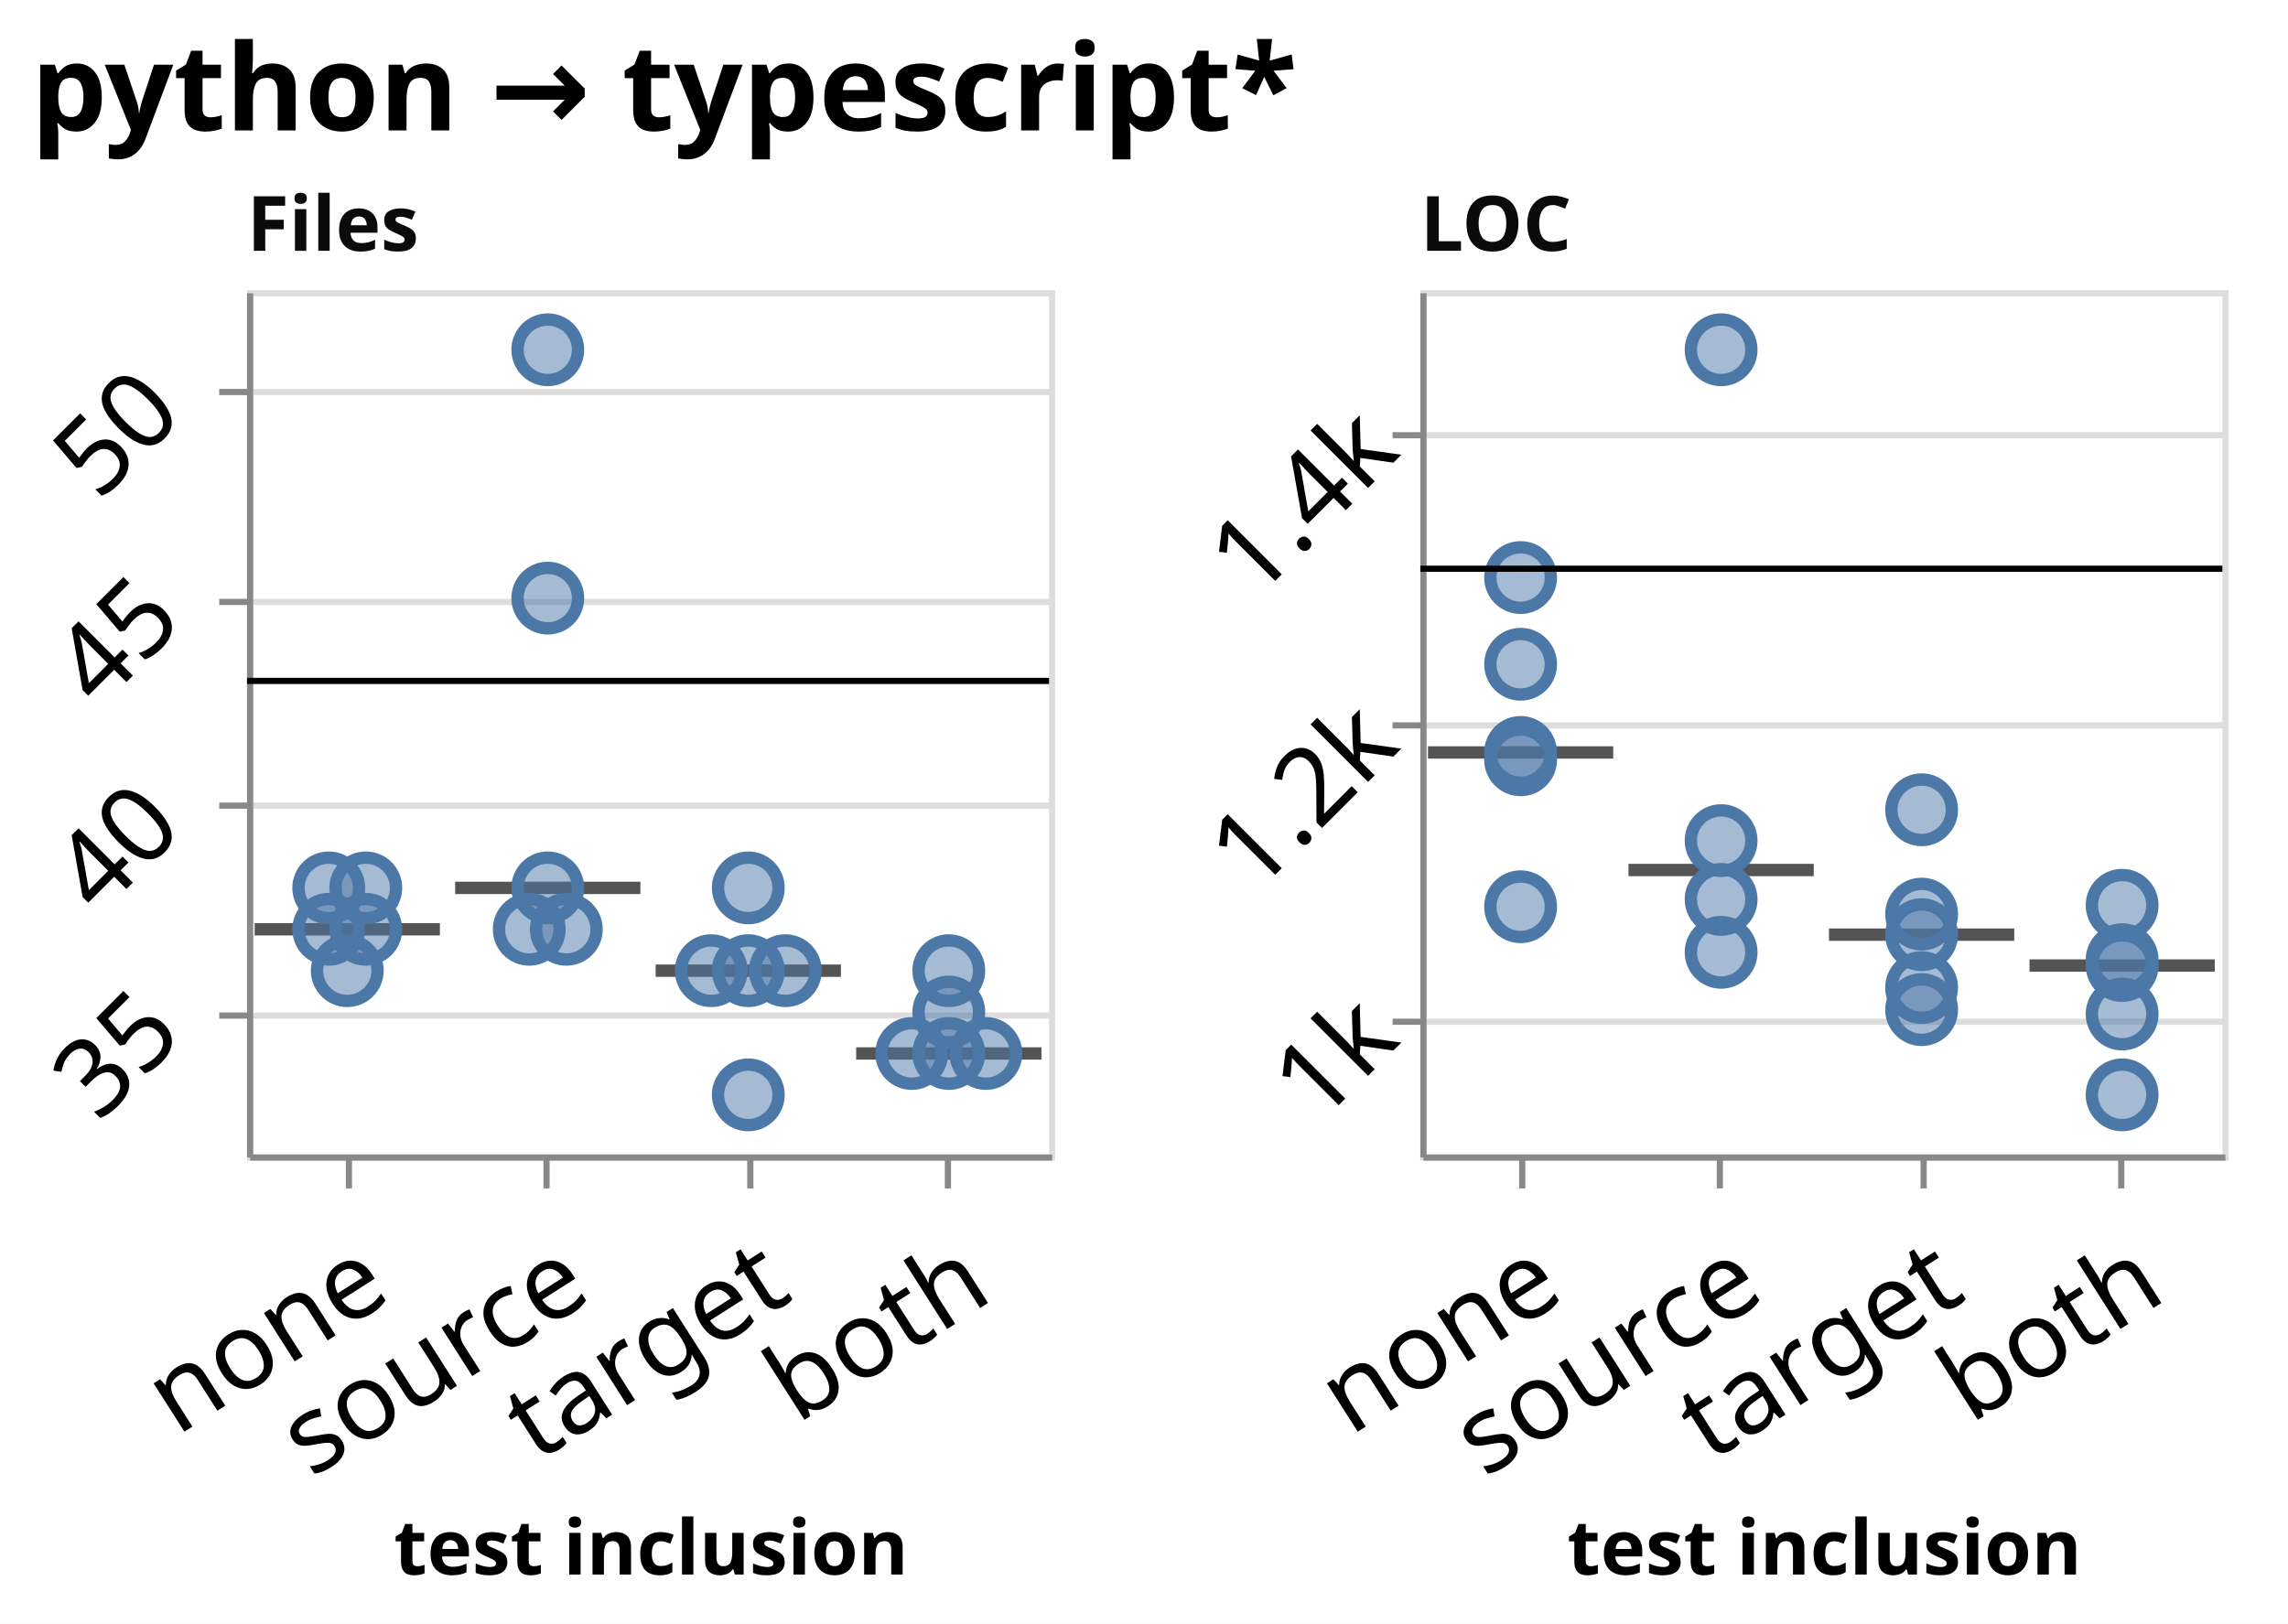
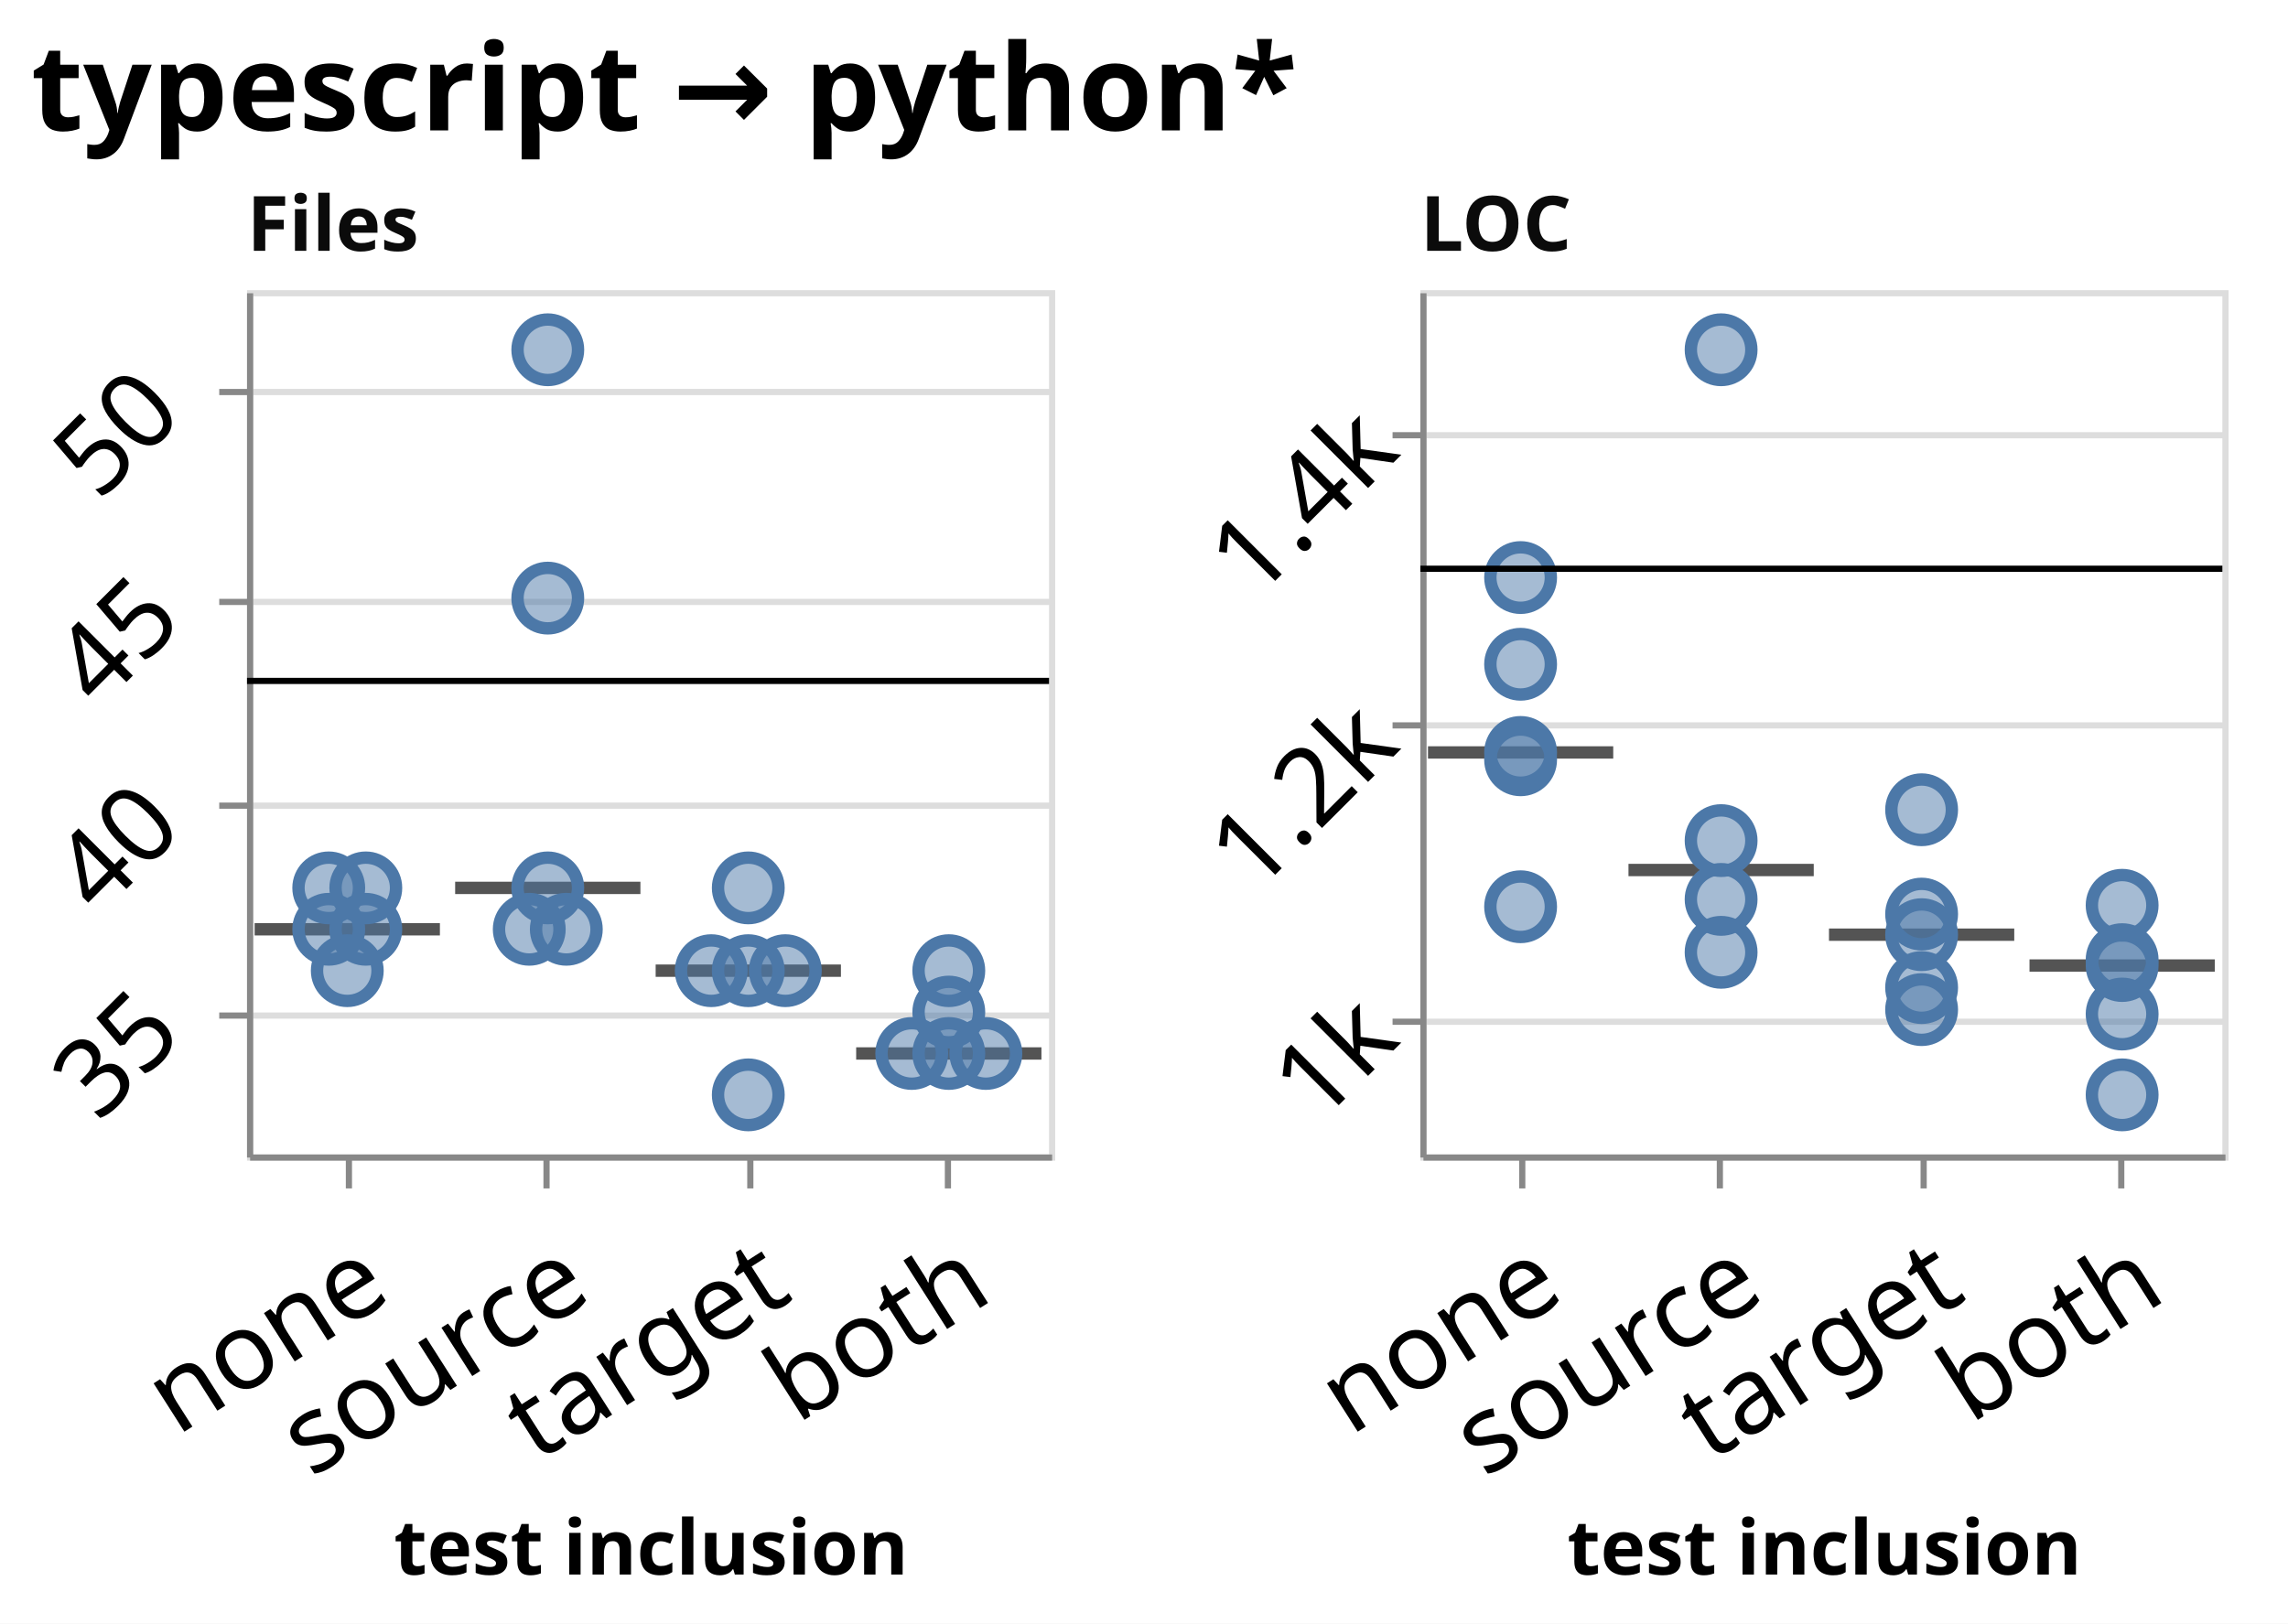
<svg xmlns="http://www.w3.org/2000/svg" version="1.1" class="marks" width="370.5" height="263" viewBox="0 0 370.5 263">
  <rect width="370.5" height="263" fill="white" />
  <g fill="none" stroke-miterlimit="10" transform="translate(40,47)">
    <g class="mark-group role-frame root" role="graphics-object" aria-roledescription="group mark container">
      <g transform="translate(0,0)">
        <path class="background" aria-hidden="true" d="M0,0h0v0h0Z" />
        <g>
          <g class="mark-group role-scope concat_0_group" role="graphics-object" aria-roledescription="group mark container">
            <g transform="translate(0,0)">
              <path class="background" aria-hidden="true" d="M0.5,0.5h129.875v140h-129.875Z" stroke="#ddd" />
              <g>
                <g class="mark-group role-axis" aria-hidden="true">
                  <g transform="translate(0.5,0.5)">
                    <path class="background" aria-hidden="true" d="M0,0h0v0h0Z" pointer-events="none" />
                    <g>
                      <g class="mark-rule role-axis-grid" pointer-events="none">
                        <line transform="translate(0,117)" x2="129.875" y2="0" stroke="#ddd" stroke-width="1" opacity="1" />
                        <line transform="translate(0,83)" x2="129.875" y2="0" stroke="#ddd" stroke-width="1" opacity="1" />
                        <line transform="translate(0,50)" x2="129.875" y2="0" stroke="#ddd" stroke-width="1" opacity="1" />
                        <line transform="translate(0,16)" x2="129.875" y2="0" stroke="#ddd" stroke-width="1" opacity="1" />
                      </g>
                    </g>
                    <path class="foreground" aria-hidden="true" d="" pointer-events="none" display="none" />
                  </g>
                </g>
                <g class="mark-group role-axis" role="graphics-symbol" aria-roledescription="axis" aria-label="X-axis titled 'test inclusion' for a discrete scale with 4 values: no tests, source tests, target tests, both tests">
                  <g transform="translate(0.5,140.5)">
                    <path class="background" aria-hidden="true" d="M0,0h0v0h0Z" pointer-events="none" />
                    <g>
                      <g class="mark-rule role-axis-tick" pointer-events="none">
                        <line transform="translate(16,0)" x2="0" y2="5" stroke="#888" stroke-width="1" opacity="1" />
                        <line transform="translate(48,0)" x2="0" y2="5" stroke="#888" stroke-width="1" opacity="1" />
                        <line transform="translate(81,0)" x2="0" y2="5" stroke="#888" stroke-width="1" opacity="1" />
                        <line transform="translate(113,0)" x2="0" y2="5" stroke="#888" stroke-width="1" opacity="1" />
                      </g>
                      <g class="mark-text role-axis-label" pointer-events="none">
                        <text text-anchor="end" transform="translate(15.73438,11) rotate(327.5) translate(0,14)" font-family="sans-serif" font-size="17.32px" fill="#000" opacity="1">none</text>
                        <text text-anchor="end" transform="translate(48.20312,11) rotate(327.5) translate(0,14)" font-family="sans-serif" font-size="17.32px" fill="#000" opacity="1">source</text>
                        <text text-anchor="end" transform="translate(80.67188,11) rotate(327.5) translate(0,14)" font-family="sans-serif" font-size="17.32px" fill="#000" opacity="1">target</text>
                        <text text-anchor="end" transform="translate(113.1406,11) rotate(327.5) translate(0,14)" font-family="sans-serif" font-size="17.32px" fill="#000" opacity="1">both</text>
                      </g>
                      <g class="mark-rule role-axis-domain" pointer-events="none">
                        <line transform="translate(0,0)" x2="129.875" y2="0" stroke="#888" stroke-width="1" opacity="1" />
                      </g>
                      <g class="mark-text role-axis-title" pointer-events="none">
                        <text text-anchor="middle" transform="translate(64.9375,67.53926)" font-family="sans-serif" font-size="12.375px" font-weight="bold" fill="#000" opacity="1">test inclusion</text>
                      </g>
                    </g>
                    <path class="foreground" aria-hidden="true" d="" pointer-events="none" display="none" />
                  </g>
                </g>
                <g class="mark-group role-axis" role="graphics-symbol" aria-roledescription="axis" aria-label="Y-axis for a linear scale with values from 32 to 52">
                  <g transform="translate(0.5,0.5)">
                    <path class="background" aria-hidden="true" d="M0,0h0v0h0Z" pointer-events="none" />
                    <g>
                      <g class="mark-rule role-axis-tick" pointer-events="none">
                        <line transform="translate(0,117)" x2="-5" y2="0" stroke="#888" stroke-width="1" opacity="1" />
                        <line transform="translate(0,83)" x2="-5" y2="0" stroke="#888" stroke-width="1" opacity="1" />
                        <line transform="translate(0,50)" x2="-5" y2="0" stroke="#888" stroke-width="1" opacity="1" />
                        <line transform="translate(0,16)" x2="-5" y2="0" stroke="#888" stroke-width="1" opacity="1" />
                      </g>
                      <g class="mark-text role-axis-label" pointer-events="none">
                        <text text-anchor="end" transform="translate(-14,116.9349) rotate(-45) translate(0,5)" font-family="sans-serif" font-size="17.32px" fill="#000" opacity="1">35</text>
                        <text text-anchor="end" transform="translate(-14,83.40996) rotate(-45) translate(0,5)" font-family="sans-serif" font-size="17.32px" fill="#000" opacity="1">40</text>
                        <text text-anchor="end" transform="translate(-14,49.88506) rotate(-45) translate(0,5)" font-family="sans-serif" font-size="17.32px" fill="#000" opacity="1">45</text>
                        <text text-anchor="end" transform="translate(-14,16.36015) rotate(-45) translate(0,5)" font-family="sans-serif" font-size="17.32px" fill="#000" opacity="1">50</text>
                      </g>
                      <g class="mark-rule role-axis-domain" pointer-events="none">
                        <line transform="translate(0,140)" x2="0" y2="-140" stroke="#888" stroke-width="1" opacity="1" />
                      </g>
                    </g>
                    <path class="foreground" aria-hidden="true" d="" pointer-events="none" display="none" />
                  </g>
                </g>
                <g class="mark-rect role-mark concat_0_layer_0_marks" role="graphics-object" aria-roledescription="rect mark container">
                  <path aria-label="test inclusion: no tests; Median of value: 37" role="graphics-symbol" aria-roledescription="tick" d="M1.234,102.525h30v2h-30Z" fill="#0b0b0b" opacity="0.7" />
                  <path aria-label="test inclusion: source tests; Median of value: 38" role="graphics-symbol" aria-roledescription="tick" d="M33.703,95.82h30v2h-30Z" fill="#0b0b0b" opacity="0.7" />
                  <path aria-label="test inclusion: target tests; Median of value: 36" role="graphics-symbol" aria-roledescription="tick" d="M66.172,109.23h30v2h-30Z" fill="#0b0b0b" opacity="0.7" />
                  <path aria-label="test inclusion: both tests; Median of value: 34" role="graphics-symbol" aria-roledescription="tick" d="M98.641,122.64h30v2h-30Z" fill="#0b0b0b" opacity="0.7" />
                </g>
                <g class="mark-symbol role-mark concat_0_layer_1_marks" role="graphics-object" aria-roledescription="symbol mark container">
                  <path aria-label="test inclusion: no tests; value: 37; nudge: −0.5" role="graphics-symbol" aria-roledescription="point" transform="translate(13.23438,103.5249)" d="M4.899,0A4.899,4.899,0,1,1,-4.899,0A4.899,4.899,0,1,1,4.899,0" fill="#4c78a8" fill-opacity="0.5" stroke="#4c78a8" stroke-opacity="1" stroke-width="2" />
                  <path aria-label="test inclusion: no tests; value: 37; nudge: 0.5" role="graphics-symbol" aria-roledescription="point" transform="translate(19.23438,103.5249)" d="M4.899,0A4.899,4.899,0,1,1,-4.899,0A4.899,4.899,0,1,1,4.899,0" fill="#4c78a8" fill-opacity="0.5" stroke="#4c78a8" stroke-opacity="1" stroke-width="2" />
                  <path aria-label="test inclusion: no tests; value: 38; nudge: −0.5" role="graphics-symbol" aria-roledescription="point" transform="translate(13.23438,96.81992)" d="M4.899,0A4.899,4.899,0,1,1,-4.899,0A4.899,4.899,0,1,1,4.899,0" fill="#4c78a8" fill-opacity="0.5" stroke="#4c78a8" stroke-opacity="1" stroke-width="2" />
                  <path aria-label="test inclusion: no tests; value: 38; nudge: 0.5" role="graphics-symbol" aria-roledescription="point" transform="translate(19.23438,96.81992)" d="M4.899,0A4.899,4.899,0,1,1,-4.899,0A4.899,4.899,0,1,1,4.899,0" fill="#4c78a8" fill-opacity="0.5" stroke="#4c78a8" stroke-opacity="1" stroke-width="2" />
                  <path aria-label="test inclusion: no tests; value: 36; nudge: 0" role="graphics-symbol" aria-roledescription="point" transform="translate(16.23438,110.2299)" d="M4.899,0A4.899,4.899,0,1,1,-4.899,0A4.899,4.899,0,1,1,4.899,0" fill="#4c78a8" fill-opacity="0.5" stroke="#4c78a8" stroke-opacity="1" stroke-width="2" />
                  <path aria-label="test inclusion: source tests; value: 37; nudge: −0.5" role="graphics-symbol" aria-roledescription="point" transform="translate(45.70312,103.5249)" d="M4.899,0A4.899,4.899,0,1,1,-4.899,0A4.899,4.899,0,1,1,4.899,0" fill="#4c78a8" fill-opacity="0.5" stroke="#4c78a8" stroke-opacity="1" stroke-width="2" />
                  <path aria-label="test inclusion: source tests; value: 37; nudge: 0.5" role="graphics-symbol" aria-roledescription="point" transform="translate(51.70312,103.5249)" d="M4.899,0A4.899,4.899,0,1,1,-4.899,0A4.899,4.899,0,1,1,4.899,0" fill="#4c78a8" fill-opacity="0.5" stroke="#4c78a8" stroke-opacity="1" stroke-width="2" />
                  <path aria-label="test inclusion: source tests; value: 38; nudge: 0" role="graphics-symbol" aria-roledescription="point" transform="translate(48.70312,96.81992)" d="M4.899,0A4.899,4.899,0,1,1,-4.899,0A4.899,4.899,0,1,1,4.899,0" fill="#4c78a8" fill-opacity="0.5" stroke="#4c78a8" stroke-opacity="1" stroke-width="2" />
                  <path aria-label="test inclusion: source tests; value: 45; nudge: 0" role="graphics-symbol" aria-roledescription="point" transform="translate(48.70312,49.88506)" d="M4.899,0A4.899,4.899,0,1,1,-4.899,0A4.899,4.899,0,1,1,4.899,0" fill="#4c78a8" fill-opacity="0.5" stroke="#4c78a8" stroke-opacity="1" stroke-width="2" />
                  <path aria-label="test inclusion: source tests; value: 51; nudge: 0" role="graphics-symbol" aria-roledescription="point" transform="translate(48.70312,9.655172)" d="M4.899,0A4.899,4.899,0,1,1,-4.899,0A4.899,4.899,0,1,1,4.899,0" fill="#4c78a8" fill-opacity="0.5" stroke="#4c78a8" stroke-opacity="1" stroke-width="2" />
                  <path aria-label="test inclusion: target tests; value: 38; nudge: 0" role="graphics-symbol" aria-roledescription="point" transform="translate(81.17188,96.81992)" d="M4.899,0A4.899,4.899,0,1,1,-4.899,0A4.899,4.899,0,1,1,4.899,0" fill="#4c78a8" fill-opacity="0.5" stroke="#4c78a8" stroke-opacity="1" stroke-width="2" />
                  <path aria-label="test inclusion: target tests; value: 36; nudge: −1" role="graphics-symbol" aria-roledescription="point" transform="translate(75.17188,110.2299)" d="M4.899,0A4.899,4.899,0,1,1,-4.899,0A4.899,4.899,0,1,1,4.899,0" fill="#4c78a8" fill-opacity="0.5" stroke="#4c78a8" stroke-opacity="1" stroke-width="2" />
                  <path aria-label="test inclusion: target tests; value: 36; nudge: 0" role="graphics-symbol" aria-roledescription="point" transform="translate(81.17188,110.2299)" d="M4.899,0A4.899,4.899,0,1,1,-4.899,0A4.899,4.899,0,1,1,4.899,0" fill="#4c78a8" fill-opacity="0.5" stroke="#4c78a8" stroke-opacity="1" stroke-width="2" />
                  <path aria-label="test inclusion: target tests; value: 36; nudge: 1" role="graphics-symbol" aria-roledescription="point" transform="translate(87.17188,110.2299)" d="M4.899,0A4.899,4.899,0,1,1,-4.899,0A4.899,4.899,0,1,1,4.899,0" fill="#4c78a8" fill-opacity="0.5" stroke="#4c78a8" stroke-opacity="1" stroke-width="2" />
                  <path aria-label="test inclusion: target tests; value: 33; nudge: 0" role="graphics-symbol" aria-roledescription="point" transform="translate(81.17188,130.3448)" d="M4.899,0A4.899,4.899,0,1,1,-4.899,0A4.899,4.899,0,1,1,4.899,0" fill="#4c78a8" fill-opacity="0.5" stroke="#4c78a8" stroke-opacity="1" stroke-width="2" />
                  <path aria-label="test inclusion: both tests; value: 34; nudge: −1" role="graphics-symbol" aria-roledescription="point" transform="translate(107.6406,123.6398)" d="M4.899,0A4.899,4.899,0,1,1,-4.899,0A4.899,4.899,0,1,1,4.899,0" fill="#4c78a8" fill-opacity="0.5" stroke="#4c78a8" stroke-opacity="1" stroke-width="2" />
                  <path aria-label="test inclusion: both tests; value: 34; nudge: 0" role="graphics-symbol" aria-roledescription="point" transform="translate(113.6406,123.6398)" d="M4.899,0A4.899,4.899,0,1,1,-4.899,0A4.899,4.899,0,1,1,4.899,0" fill="#4c78a8" fill-opacity="0.5" stroke="#4c78a8" stroke-opacity="1" stroke-width="2" />
                  <path aria-label="test inclusion: both tests; value: 34; nudge: 1" role="graphics-symbol" aria-roledescription="point" transform="translate(119.6406,123.6398)" d="M4.899,0A4.899,4.899,0,1,1,-4.899,0A4.899,4.899,0,1,1,4.899,0" fill="#4c78a8" fill-opacity="0.5" stroke="#4c78a8" stroke-opacity="1" stroke-width="2" />
                  <path aria-label="test inclusion: both tests; value: 35; nudge: 0" role="graphics-symbol" aria-roledescription="point" transform="translate(113.6406,116.9349)" d="M4.899,0A4.899,4.899,0,1,1,-4.899,0A4.899,4.899,0,1,1,4.899,0" fill="#4c78a8" fill-opacity="0.5" stroke="#4c78a8" stroke-opacity="1" stroke-width="2" />
                  <path aria-label="test inclusion: both tests; value: 36; nudge: 0" role="graphics-symbol" aria-roledescription="point" transform="translate(113.6406,110.2299)" d="M4.899,0A4.899,4.899,0,1,1,-4.899,0A4.899,4.899,0,1,1,4.899,0" fill="#4c78a8" fill-opacity="0.5" stroke="#4c78a8" stroke-opacity="1" stroke-width="2" />
                </g>
                <g class="mark-rule role-mark concat_0_layer_2_marks" role="graphics-object" aria-roledescription="rule mark container">
                  <line aria-label="Median of reference: 43" role="graphics-symbol" aria-roledescription="rule mark" transform="translate(129.875,63.29502)" x2="-129.875" y2="0" stroke="black" />
                </g>
                <g class="mark-group role-title">
                  <g transform="translate(-33.98646,-16.375)">
                    <path class="background" aria-hidden="true" d="M0,0h0v0h0Z" pointer-events="none" />
                    <g>
                      <g class="mark-text role-title-text" role="graphics-symbol" aria-roledescription="title" aria-label="Title text 'Files'" pointer-events="none">
                        <text text-anchor="start" transform="translate(33.98646,10)" font-family="sans-serif" font-size="12.375px" font-weight="bold" fill="#0b0b0b" opacity="1">Files</text>
                      </g>
                    </g>
                    <path class="foreground" aria-hidden="true" d="" pointer-events="none" display="none" />
                  </g>
                </g>
              </g>
              <path class="foreground" aria-hidden="true" d="" display="none" />
            </g>
          </g>
          <g class="mark-group role-scope concat_1_group" role="graphics-object" aria-roledescription="group mark container">
            <g transform="translate(190,0)">
              <path class="background" aria-hidden="true" d="M0.5,0.5h129.875v140h-129.875Z" stroke="#ddd" />
              <g>
                <g class="mark-group role-axis" aria-hidden="true">
                  <g transform="translate(0.5,0.5)">
                    <path class="background" aria-hidden="true" d="M0,0h0v0h0Z" pointer-events="none" />
                    <g>
                      <g class="mark-rule role-axis-grid" pointer-events="none">
                        <line transform="translate(0,118)" x2="129.875" y2="0" stroke="#ddd" stroke-width="1" opacity="1" />
                        <line transform="translate(0,70)" x2="129.875" y2="0" stroke="#ddd" stroke-width="1" opacity="1" />
                        <line transform="translate(0,23)" x2="129.875" y2="0" stroke="#ddd" stroke-width="1" opacity="1" />
                      </g>
                    </g>
                    <path class="foreground" aria-hidden="true" d="" pointer-events="none" display="none" />
                  </g>
                </g>
                <g class="mark-group role-axis" role="graphics-symbol" aria-roledescription="axis" aria-label="X-axis titled 'test inclusion' for a discrete scale with 4 values: no tests, source tests, target tests, both tests">
                  <g transform="translate(0.5,140.5)">
                    <path class="background" aria-hidden="true" d="M0,0h0v0h0Z" pointer-events="none" />
                    <g>
                      <g class="mark-rule role-axis-tick" pointer-events="none">
                        <line transform="translate(16,0)" x2="0" y2="5" stroke="#888" stroke-width="1" opacity="1" />
                        <line transform="translate(48,0)" x2="0" y2="5" stroke="#888" stroke-width="1" opacity="1" />
                        <line transform="translate(81,0)" x2="0" y2="5" stroke="#888" stroke-width="1" opacity="1" />
                        <line transform="translate(113,0)" x2="0" y2="5" stroke="#888" stroke-width="1" opacity="1" />
                      </g>
                      <g class="mark-text role-axis-label" pointer-events="none">
                        <text text-anchor="end" transform="translate(15.73438,11) rotate(327.5) translate(0,14)" font-family="sans-serif" font-size="17.32px" fill="#000" opacity="1">none</text>
                        <text text-anchor="end" transform="translate(48.20312,11) rotate(327.5) translate(0,14)" font-family="sans-serif" font-size="17.32px" fill="#000" opacity="1">source</text>
                        <text text-anchor="end" transform="translate(80.67188,11) rotate(327.5) translate(0,14)" font-family="sans-serif" font-size="17.32px" fill="#000" opacity="1">target</text>
                        <text text-anchor="end" transform="translate(113.1406,11) rotate(327.5) translate(0,14)" font-family="sans-serif" font-size="17.32px" fill="#000" opacity="1">both</text>
                      </g>
                      <g class="mark-rule role-axis-domain" pointer-events="none">
                        <line transform="translate(0,0)" x2="129.875" y2="0" stroke="#888" stroke-width="1" opacity="1" />
                      </g>
                      <g class="mark-text role-axis-title" pointer-events="none">
                        <text text-anchor="middle" transform="translate(64.9375,67.53926)" font-family="sans-serif" font-size="12.375px" font-weight="bold" fill="#000" opacity="1">test inclusion</text>
                      </g>
                    </g>
                    <path class="foreground" aria-hidden="true" d="" pointer-events="none" display="none" />
                  </g>
                </g>
                <g class="mark-group role-axis" role="graphics-symbol" aria-roledescription="axis" aria-label="Y-axis for a linear scale with values from 0.9k to 1.5k">
                  <g transform="translate(0.5,0.5)">
                    <path class="background" aria-hidden="true" d="M0,0h0v0h0Z" pointer-events="none" />
                    <g>
                      <g class="mark-rule role-axis-tick" pointer-events="none">
                        <line transform="translate(0,118)" x2="-5" y2="0" stroke="#888" stroke-width="1" opacity="1" />
                        <line transform="translate(0,70)" x2="-5" y2="0" stroke="#888" stroke-width="1" opacity="1" />
                        <line transform="translate(0,23)" x2="-5" y2="0" stroke="#888" stroke-width="1" opacity="1" />
                      </g>
                      <g class="mark-text role-axis-label" pointer-events="none">
                        <text text-anchor="end" transform="translate(-7,117.7284) rotate(-45) translate(0,5)" font-family="sans-serif" font-size="17.32px" fill="#000" opacity="1">1k</text>
                        <text text-anchor="end" transform="translate(-7,70.11902) rotate(-45) translate(0,5)" font-family="sans-serif" font-size="17.32px" fill="#000" opacity="1">1.2k</text>
                        <text text-anchor="end" transform="translate(-7,22.50969) rotate(-45) translate(0,5)" font-family="sans-serif" font-size="17.32px" fill="#000" opacity="1">1.4k</text>
                      </g>
                      <g class="mark-rule role-axis-domain" pointer-events="none">
                        <line transform="translate(0,140)" x2="0" y2="-140" stroke="#888" stroke-width="1" opacity="1" />
                      </g>
                    </g>
                    <path class="foreground" aria-hidden="true" d="" pointer-events="none" display="none" />
                  </g>
                </g>
                <g class="mark-rect role-mark concat_1_layer_0_marks" role="graphics-object" aria-roledescription="rect mark container">
                  <path aria-label="test inclusion: no tests; Median of value: 1.18k" role="graphics-symbol" aria-roledescription="tick" d="M1.234,73.88h30v2h-30Z" fill="#0b0b0b" opacity="0.7" />
                  <path aria-label="test inclusion: source tests; Median of value: 1.1k" role="graphics-symbol" aria-roledescription="tick" d="M33.703,92.924h30v2h-30Z" fill="#0b0b0b" opacity="0.7" />
                  <path aria-label="test inclusion: target tests; Median of value: 1.056k" role="graphics-symbol" aria-roledescription="tick" d="M66.172,103.398h30v2h-30Z" fill="#0b0b0b" opacity="0.7" />
                  <path aria-label="test inclusion: both tests; Median of value: 1.035k" role="graphics-symbol" aria-roledescription="tick" d="M98.641,108.397h30v2h-30Z" fill="#0b0b0b" opacity="0.7" />
                </g>
                <g class="mark-symbol role-mark concat_1_layer_1_marks" role="graphics-object" aria-roledescription="symbol mark container">
                  <path aria-label="test inclusion: no tests; value: 1.175k; nudge: 0" role="graphics-symbol" aria-roledescription="point" transform="translate(16.23438,76.07019)" d="M4.899,0A4.899,4.899,0,1,1,-4.899,0A4.899,4.899,0,1,1,4.899,0" fill="#4c78a8" fill-opacity="0.5" stroke="#4c78a8" stroke-opacity="1" stroke-width="2" />
                  <path aria-label="test inclusion: no tests; value: 1.299k; nudge: 0" role="graphics-symbol" aria-roledescription="point" transform="translate(16.23438,46.5524)" d="M4.899,0A4.899,4.899,0,1,1,-4.899,0A4.899,4.899,0,1,1,4.899,0" fill="#4c78a8" fill-opacity="0.5" stroke="#4c78a8" stroke-opacity="1" stroke-width="2" />
                  <path aria-label="test inclusion: no tests; value: 1.18k; nudge: 0" role="graphics-symbol" aria-roledescription="point" transform="translate(16.23438,74.87996)" d="M4.899,0A4.899,4.899,0,1,1,-4.899,0A4.899,4.899,0,1,1,4.899,0" fill="#4c78a8" fill-opacity="0.5" stroke="#4c78a8" stroke-opacity="1" stroke-width="2" />
                  <path aria-label="test inclusion: no tests; value: 1.24k; nudge: 0" role="graphics-symbol" aria-roledescription="point" transform="translate(16.23438,60.59716)" d="M4.899,0A4.899,4.899,0,1,1,-4.899,0A4.899,4.899,0,1,1,4.899,0" fill="#4c78a8" fill-opacity="0.5" stroke="#4c78a8" stroke-opacity="1" stroke-width="2" />
                  <path aria-label="test inclusion: no tests; value: 1.075k; nudge: 0" role="graphics-symbol" aria-roledescription="point" transform="translate(16.23438,99.87486)" d="M4.899,0A4.899,4.899,0,1,1,-4.899,0A4.899,4.899,0,1,1,4.899,0" fill="#4c78a8" fill-opacity="0.5" stroke="#4c78a8" stroke-opacity="1" stroke-width="2" />
                  <path aria-label="test inclusion: source tests; value: 1.08k; nudge: 0" role="graphics-symbol" aria-roledescription="point" transform="translate(48.70312,98.68462)" d="M4.899,0A4.899,4.899,0,1,1,-4.899,0A4.899,4.899,0,1,1,4.899,0" fill="#4c78a8" fill-opacity="0.5" stroke="#4c78a8" stroke-opacity="1" stroke-width="2" />
                  <path aria-label="test inclusion: source tests; value: 1.12k; nudge: 0" role="graphics-symbol" aria-roledescription="point" transform="translate(48.70312,89.16276)" d="M4.899,0A4.899,4.899,0,1,1,-4.899,0A4.899,4.899,0,1,1,4.899,0" fill="#4c78a8" fill-opacity="0.5" stroke="#4c78a8" stroke-opacity="1" stroke-width="2" />
                  <path aria-label="test inclusion: source tests; value: 1.454k; nudge: 0" role="graphics-symbol" aria-roledescription="point" transform="translate(48.70312,9.655172)" d="M4.899,0A4.899,4.899,0,1,1,-4.899,0A4.899,4.899,0,1,1,4.899,0" fill="#4c78a8" fill-opacity="0.5" stroke="#4c78a8" stroke-opacity="1" stroke-width="2" />
                  <path aria-label="test inclusion: source tests; value: 1.044k; nudge: 0" role="graphics-symbol" aria-roledescription="point" transform="translate(48.70312,107.2543)" d="M4.899,0A4.899,4.899,0,1,1,-4.899,0A4.899,4.899,0,1,1,4.899,0" fill="#4c78a8" fill-opacity="0.5" stroke="#4c78a8" stroke-opacity="1" stroke-width="2" />
                  <path aria-label="test inclusion: target tests; value: 1.141k; nudge: 0" role="graphics-symbol" aria-roledescription="point" transform="translate(81.17188,84.16378)" d="M4.899,0A4.899,4.899,0,1,1,-4.899,0A4.899,4.899,0,1,1,4.899,0" fill="#4c78a8" fill-opacity="0.5" stroke="#4c78a8" stroke-opacity="1" stroke-width="2" />
                  <path aria-label="test inclusion: target tests; value: 1.056k; nudge: 0" role="graphics-symbol" aria-roledescription="point" transform="translate(81.17188,104.3977)" d="M4.899,0A4.899,4.899,0,1,1,-4.899,0A4.899,4.899,0,1,1,4.899,0" fill="#4c78a8" fill-opacity="0.5" stroke="#4c78a8" stroke-opacity="1" stroke-width="2" />
                  <path aria-label="test inclusion: target tests; value: 1.02k; nudge: 0" role="graphics-symbol" aria-roledescription="point" transform="translate(81.17188,112.9674)" d="M4.899,0A4.899,4.899,0,1,1,-4.899,0A4.899,4.899,0,1,1,4.899,0" fill="#4c78a8" fill-opacity="0.5" stroke="#4c78a8" stroke-opacity="1" stroke-width="2" />
                  <path aria-label="test inclusion: target tests; value: 1.07k; nudge: 0" role="graphics-symbol" aria-roledescription="point" transform="translate(81.17188,101.0651)" d="M4.899,0A4.899,4.899,0,1,1,-4.899,0A4.899,4.899,0,1,1,4.899,0" fill="#4c78a8" fill-opacity="0.5" stroke="#4c78a8" stroke-opacity="1" stroke-width="2" />
                  <path aria-label="test inclusion: target tests; value: 1.005k; nudge: 0" role="graphics-symbol" aria-roledescription="point" transform="translate(81.17188,116.5381)" d="M4.899,0A4.899,4.899,0,1,1,-4.899,0A4.899,4.899,0,1,1,4.899,0" fill="#4c78a8" fill-opacity="0.5" stroke="#4c78a8" stroke-opacity="1" stroke-width="2" />
                  <path aria-label="test inclusion: both tests; value: 1.076k; nudge: 0" role="graphics-symbol" aria-roledescription="point" transform="translate(113.6406,99.63681)" d="M4.899,0A4.899,4.899,0,1,1,-4.899,0A4.899,4.899,0,1,1,4.899,0" fill="#4c78a8" fill-opacity="0.5" stroke="#4c78a8" stroke-opacity="1" stroke-width="2" />
                  <path aria-label="test inclusion: both tests; value: 947; nudge: 0" role="graphics-symbol" aria-roledescription="point" transform="translate(113.6406,130.3448)" d="M4.899,0A4.899,4.899,0,1,1,-4.899,0A4.899,4.899,0,1,1,4.899,0" fill="#4c78a8" fill-opacity="0.5" stroke="#4c78a8" stroke-opacity="1" stroke-width="2" />
                  <path aria-label="test inclusion: both tests; value: 1.035k; nudge: 0" role="graphics-symbol" aria-roledescription="point" transform="translate(113.6406,109.3967)" d="M4.899,0A4.899,4.899,0,1,1,-4.899,0A4.899,4.899,0,1,1,4.899,0" fill="#4c78a8" fill-opacity="0.5" stroke="#4c78a8" stroke-opacity="1" stroke-width="2" />
                  <path aria-label="test inclusion: both tests; value: 1.039k; nudge: 0" role="graphics-symbol" aria-roledescription="point" transform="translate(113.6406,108.4445)" d="M4.899,0A4.899,4.899,0,1,1,-4.899,0A4.899,4.899,0,1,1,4.899,0" fill="#4c78a8" fill-opacity="0.5" stroke="#4c78a8" stroke-opacity="1" stroke-width="2" />
                  <path aria-label="test inclusion: both tests; value: 1.002k; nudge: 0" role="graphics-symbol" aria-roledescription="point" transform="translate(113.6406,117.2523)" d="M4.899,0A4.899,4.899,0,1,1,-4.899,0A4.899,4.899,0,1,1,4.899,0" fill="#4c78a8" fill-opacity="0.5" stroke="#4c78a8" stroke-opacity="1" stroke-width="2" />
                </g>
                <g class="mark-rule role-mark concat_1_layer_2_marks" role="graphics-object" aria-roledescription="rule mark container">
                  <line aria-label="Median of reference: 1.305k" role="graphics-symbol" aria-roledescription="rule mark" transform="translate(129.875,45.12412)" x2="-129.875" y2="0" stroke="black" />
                </g>
                <g class="mark-group role-title">
                  <g transform="translate(-36.51263,-16.375)">
                    <path class="background" aria-hidden="true" d="M0,0h0v0h0Z" pointer-events="none" />
                    <g>
                      <g class="mark-text role-title-text" role="graphics-symbol" aria-roledescription="title" aria-label="Title text 'LOC'" pointer-events="none">
                        <text text-anchor="start" transform="translate(36.51263,10)" font-family="sans-serif" font-size="12.375px" font-weight="bold" fill="#0b0b0b" opacity="1">LOC</text>
                      </g>
                    </g>
                    <path class="foreground" aria-hidden="true" d="" pointer-events="none" display="none" />
                  </g>
                </g>
              </g>
              <path class="foreground" aria-hidden="true" d="" display="none" />
            </g>
          </g>
          <g class="mark-group role-title">
            <g transform="translate(-34.98646,-40.875)">
              <path class="background" aria-hidden="true" d="M0,0h0v0h0Z" pointer-events="none" />
              <g>
-                 <g class="mark-text role-title-text" role="graphics-symbol" aria-roledescription="title" aria-label="Title text 'python → typescript*'" pointer-events="none">
-                   <text text-anchor="start" transform="translate(0,15)" font-family="sans-serif" font-size="19.5px" font-weight="bold" fill="#000" opacity="1">python → typescript*</text>
+                 <g class="mark-text role-title-text" role="graphics-symbol" aria-roledescription="title" aria-label="Title text 'typescript → python*'" pointer-events="none">
+                   <text text-anchor="start" transform="translate(0,15)" font-family="sans-serif" font-size="19.5px" font-weight="bold" fill="#000" opacity="1">typescript → python*</text>
                </g>
              </g>
              <path class="foreground" aria-hidden="true" d="" pointer-events="none" display="none" />
            </g>
          </g>
        </g>
        <path class="foreground" aria-hidden="true" d="" display="none" />
      </g>
    </g>
  </g>
</svg>
